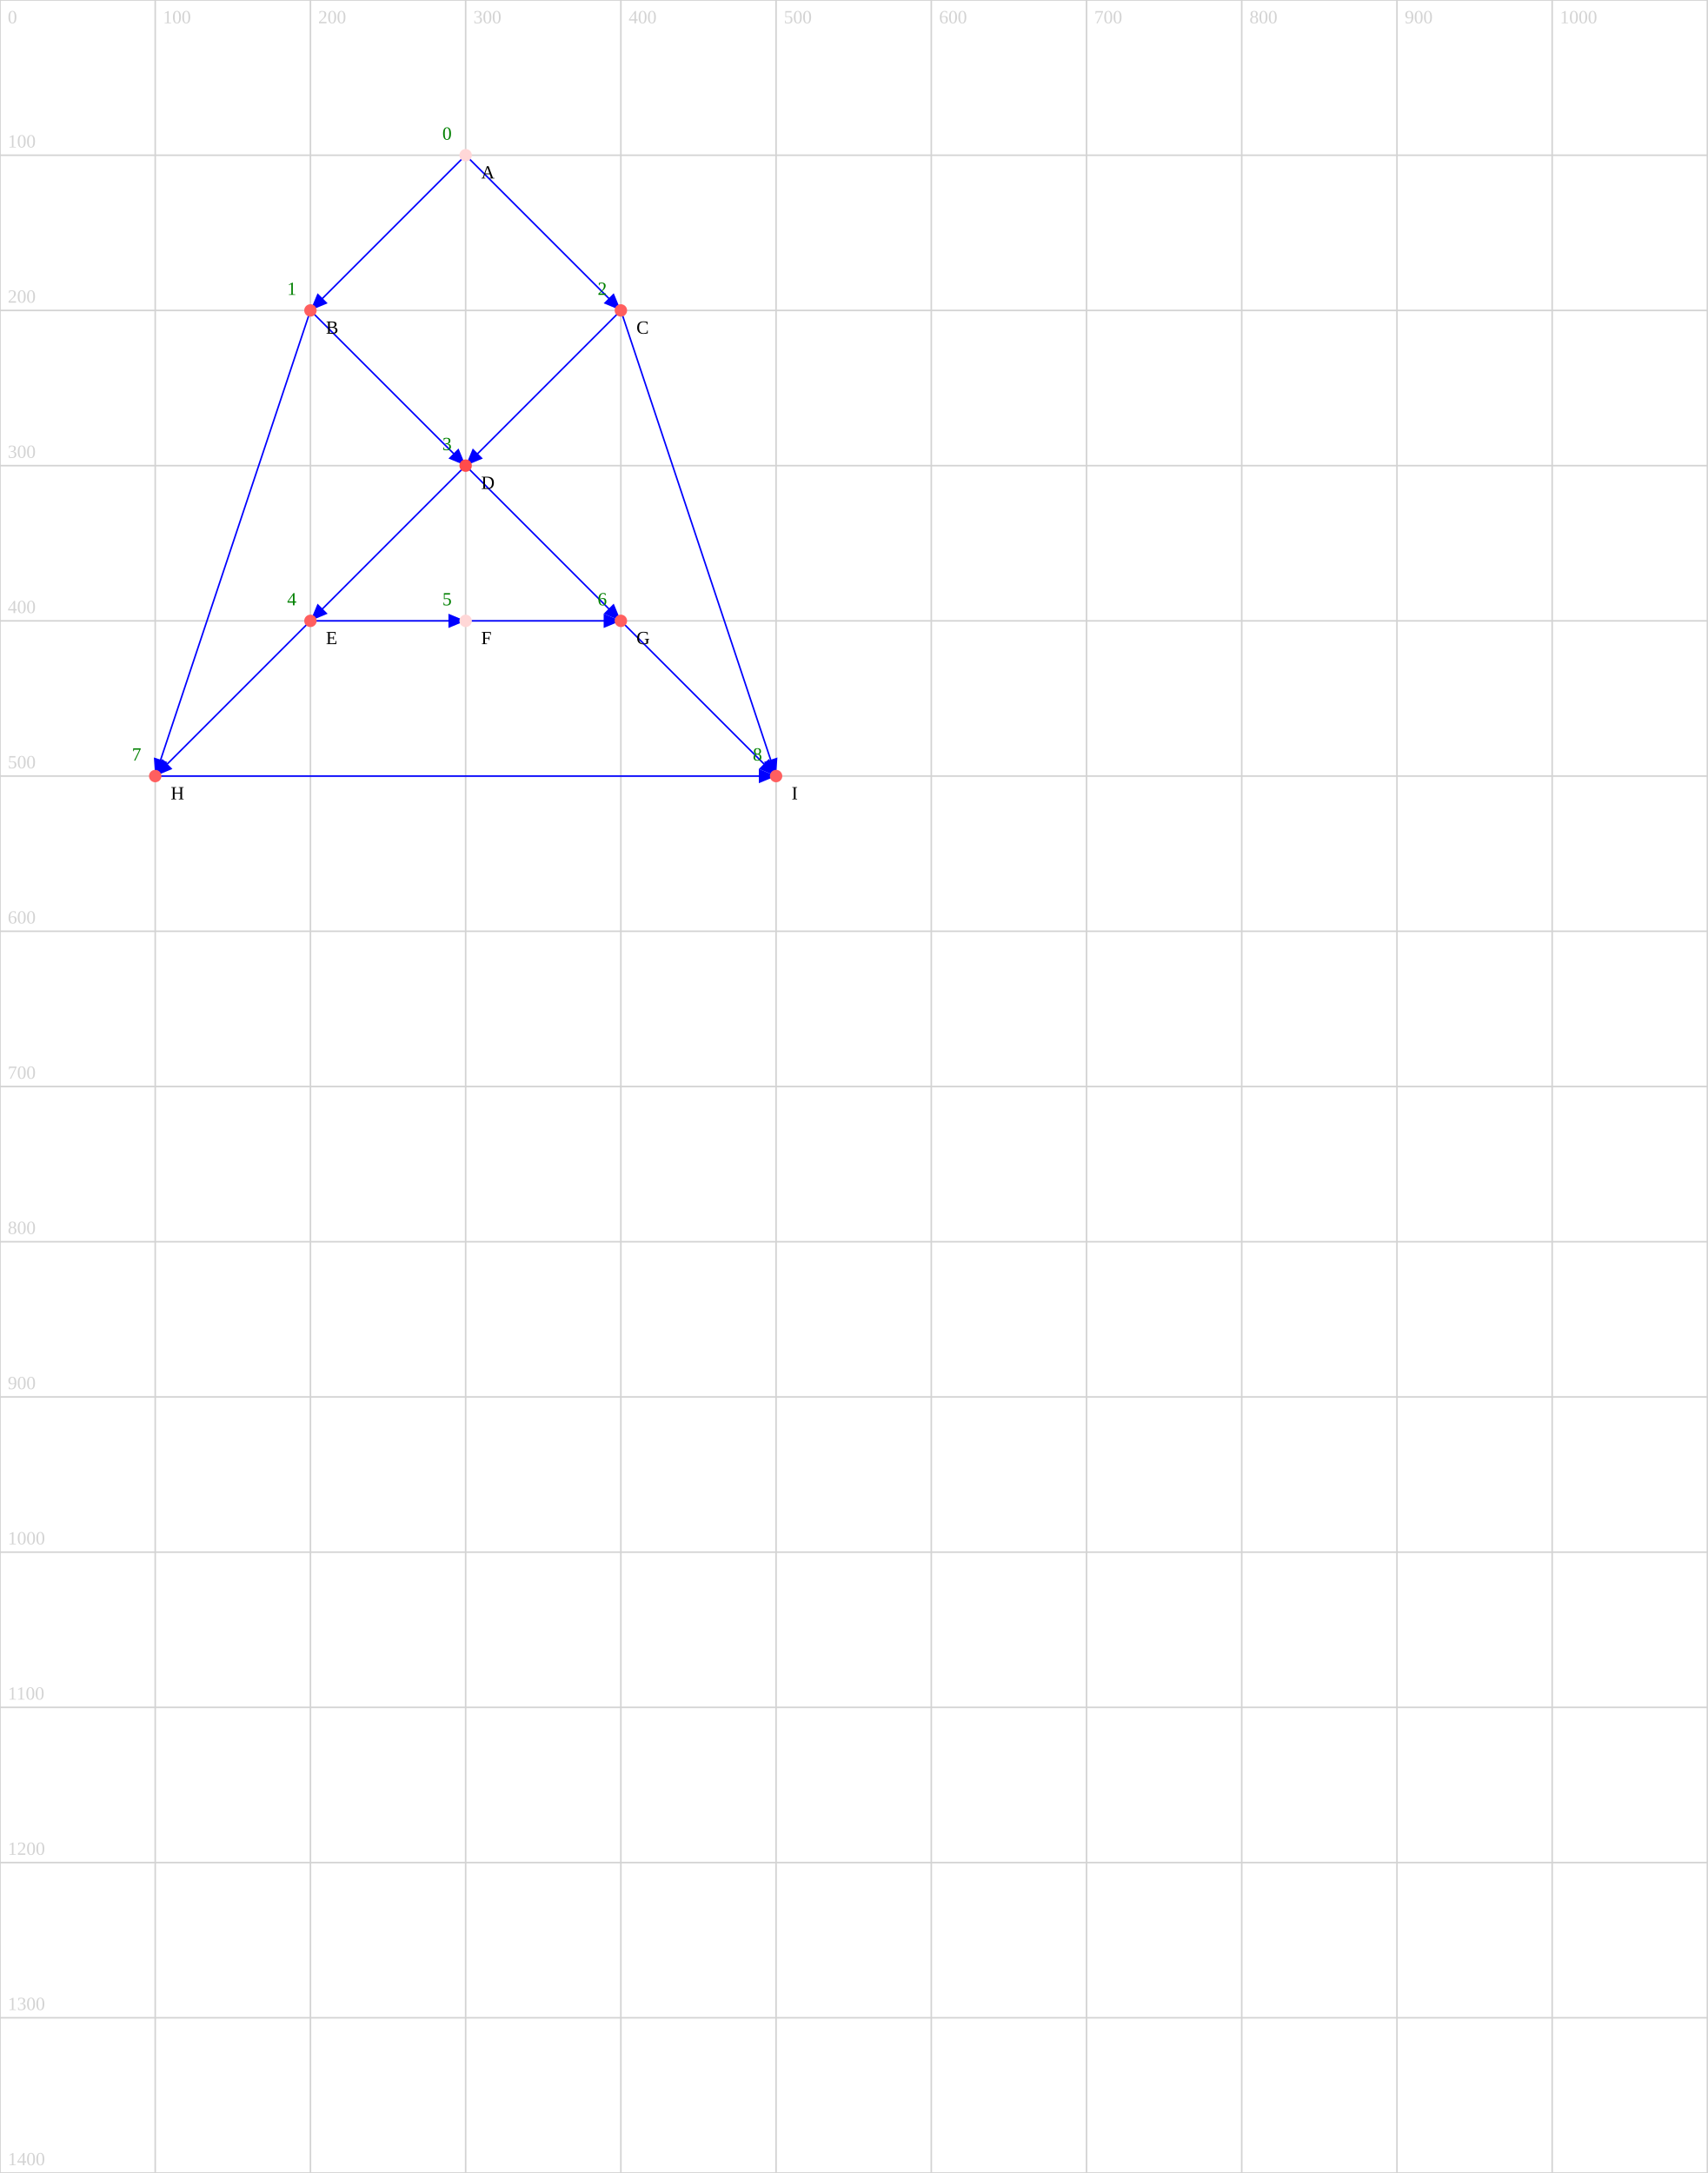
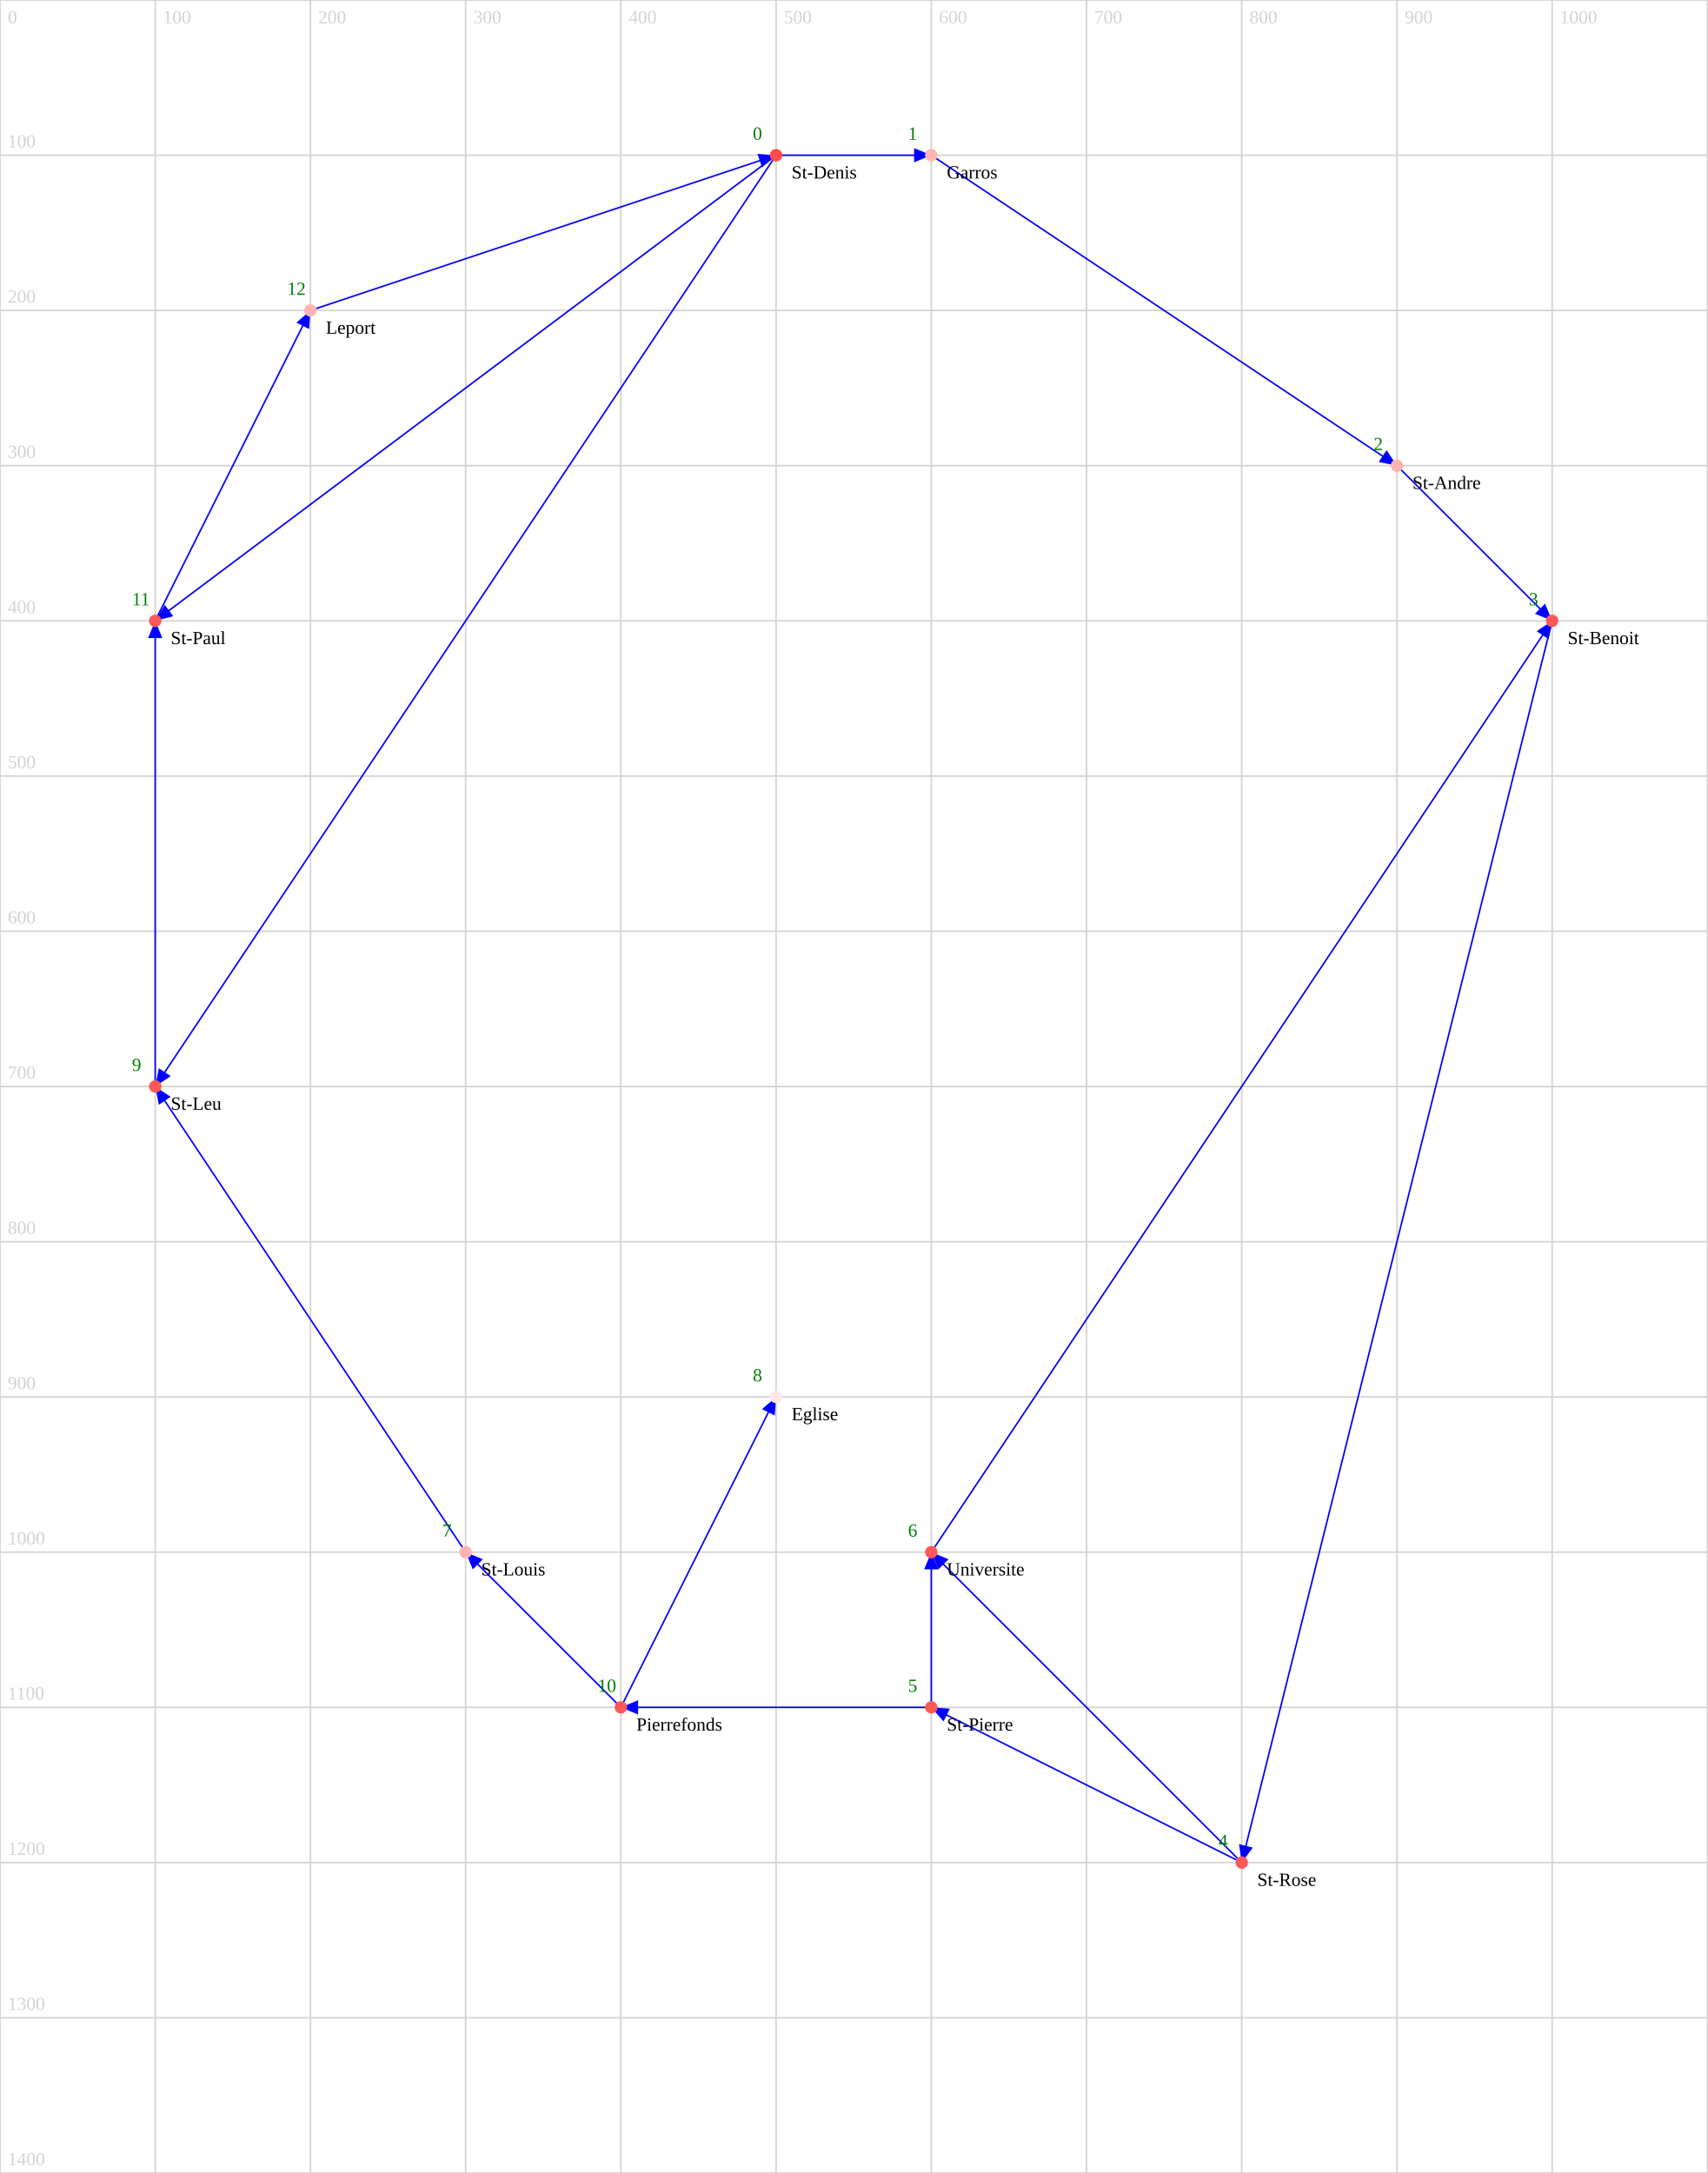
<svg xmlns="http://www.w3.org/2000/svg" version="1.1" width="1100" height="1400">
  <line x1="0" y1="0" x2="1100" y2="0" stroke="lightgrey" />
  <text x="5" y="-5" fill="lightgrey">0</text>
  <line x1="0" y1="100" x2="1100" y2="100" stroke="lightgrey" />
  <text x="5" y="95" fill="lightgrey">100</text>
  <line x1="0" y1="200" x2="1100" y2="200" stroke="lightgrey" />
  <text x="5" y="195" fill="lightgrey">200</text>
  <line x1="0" y1="300" x2="1100" y2="300" stroke="lightgrey" />
  <text x="5" y="295" fill="lightgrey">300</text>
  <line x1="0" y1="400" x2="1100" y2="400" stroke="lightgrey" />
  <text x="5" y="395" fill="lightgrey">400</text>
  <line x1="0" y1="500" x2="1100" y2="500" stroke="lightgrey" />
  <text x="5" y="495" fill="lightgrey">500</text>
  <line x1="0" y1="600" x2="1100" y2="600" stroke="lightgrey" />
  <text x="5" y="595" fill="lightgrey">600</text>
  <line x1="0" y1="700" x2="1100" y2="700" stroke="lightgrey" />
  <text x="5" y="695" fill="lightgrey">700</text>
  <line x1="0" y1="800" x2="1100" y2="800" stroke="lightgrey" />
  <text x="5" y="795" fill="lightgrey">800</text>
  <line x1="0" y1="900" x2="1100" y2="900" stroke="lightgrey" />
  <text x="5" y="895" fill="lightgrey">900</text>
  <line x1="0" y1="1000" x2="1100" y2="1000" stroke="lightgrey" />
  <text x="5" y="995" fill="lightgrey">1000</text>
  <line x1="0" y1="1100" x2="1100" y2="1100" stroke="lightgrey" />
  <text x="5" y="1095" fill="lightgrey">1100</text>
  <line x1="0" y1="1200" x2="1100" y2="1200" stroke="lightgrey" />
  <text x="5" y="1195" fill="lightgrey">1200</text>
  <line x1="0" y1="1300" x2="1100" y2="1300" stroke="lightgrey" />
  <text x="5" y="1295" fill="lightgrey">1300</text>
  <line x1="0" y1="1400" x2="1100" y2="1400" stroke="lightgrey" />
  <text x="5" y="1395" fill="lightgrey">1400</text>
  <line x1="0" y1="0" x2="0" y2="1400" stroke="lightgrey" />
  <text x="5" y="15" fill="lightgrey">0</text>
  <line x1="100" y1="0" x2="100" y2="1400" stroke="lightgrey" />
  <text x="105" y="15" fill="lightgrey">100</text>
  <line x1="200" y1="0" x2="200" y2="1400" stroke="lightgrey" />
  <text x="205" y="15" fill="lightgrey">200</text>
  <line x1="300" y1="0" x2="300" y2="1400" stroke="lightgrey" />
  <text x="305" y="15" fill="lightgrey">300</text>
  <line x1="400" y1="0" x2="400" y2="1400" stroke="lightgrey" />
  <text x="405" y="15" fill="lightgrey">400</text>
  <line x1="500" y1="0" x2="500" y2="1400" stroke="lightgrey" />
  <text x="505" y="15" fill="lightgrey">500</text>
  <line x1="600" y1="0" x2="600" y2="1400" stroke="lightgrey" />
  <text x="605" y="15" fill="lightgrey">600</text>
  <line x1="700" y1="0" x2="700" y2="1400" stroke="lightgrey" />
  <text x="705" y="15" fill="lightgrey">700</text>
  <line x1="800" y1="0" x2="800" y2="1400" stroke="lightgrey" />
  <text x="805" y="15" fill="lightgrey">800</text>
  <line x1="900" y1="0" x2="900" y2="1400" stroke="lightgrey" />
  <text x="905" y="15" fill="lightgrey">900</text>
  <line x1="1000" y1="0" x2="1000" y2="1400" stroke="lightgrey" />
  <text x="1005" y="15" fill="lightgrey">1000</text>
  <line x1="1100" y1="0" x2="1100" y2="1400" stroke="lightgrey" />
  <text x="1105" y="15" fill="lightgrey">1100</text>
-   <line x1="300" y1="100" x2="200" y2="200" stroke="blue" />
-   <polygon points=" 200,200 204.592,188.913 211.087,195.408" style="fill:blue" />
-   <line x1="300" y1="100" x2="400" y2="200" stroke="blue" />
-   <polygon points=" 400,200 388.913,195.408 395.408,188.913" style="fill:blue" />
-   <line x1="200" y1="200" x2="300" y2="300" stroke="blue" />
-   <polygon points=" 300,300 288.913,295.408 295.408,288.913" style="fill:blue" />
-   <line x1="400" y1="200" x2="300" y2="300" stroke="blue" />
-   <polygon points=" 300,300 304.592,288.913 311.087,295.408" style="fill:blue" />
-   <line x1="300" y1="300" x2="200" y2="400" stroke="blue" />
-   <polygon points=" 200,400 204.592,388.913 211.087,395.408" style="fill:blue" />
-   <line x1="300" y1="300" x2="400" y2="400" stroke="blue" />
-   <polygon points=" 400,400 388.913,395.408 395.408,388.913" style="fill:blue" />
-   <line x1="200" y1="200" x2="100" y2="500" stroke="blue" />
-   <polygon points=" 100,500 99.149,488.03 107.862,490.935" style="fill:blue" />
-   <line x1="400" y1="200" x2="500" y2="500" stroke="blue" />
-   <polygon points=" 500,500 492.138,490.935 500.851,488.03" style="fill:blue" />
-   <line x1="200" y1="400" x2="300" y2="400" stroke="blue" />
-   <polygon points=" 300,400 288.913,404.592 288.913,395.408" style="fill:blue" />
-   <line x1="300" y1="400" x2="400" y2="400" stroke="blue" />
-   <polygon points=" 400,400 388.913,404.592 388.913,395.408" style="fill:blue" />
-   <line x1="400" y1="400" x2="500" y2="500" stroke="blue" />
-   <polygon points=" 500,500 488.913,495.408 495.408,488.913" style="fill:blue" />
-   <line x1="200" y1="400" x2="100" y2="500" stroke="blue" />
-   <polygon points=" 100,500 104.592,488.913 111.087,495.408" style="fill:blue" />
-   <line x1="100" y1="500" x2="500" y2="500" stroke="blue" />
-   <polygon points=" 500,500 488.913,504.592 488.913,495.408" style="fill:blue" />
-   <circle cx="300" cy="100" r="4" fill="rgb(255,215,215)" />
-   <text x="310" y="115" fill="black">A</text>
-   <text x="285" y="90" fill="green">0</text>
-   <circle cx="200" cy="200" r="4" fill="rgb(255,95,95)" />
-   <text x="210" y="215" fill="black">B</text>
-   <text x="185" y="190" fill="green">1</text>
-   <circle cx="400" cy="200" r="4" fill="rgb(255,95,95)" />
-   <text x="410" y="215" fill="black">C</text>
-   <text x="385" y="190" fill="green">2</text>
-   <circle cx="300" cy="300" r="4" fill="rgb(255,75,75)" />
-   <text x="310" y="315" fill="black">D</text>
-   <text x="285" y="290" fill="green">3</text>
-   <circle cx="200" cy="400" r="4" fill="rgb(255,95,95)" />
-   <text x="210" y="415" fill="black">E</text>
-   <text x="185" y="390" fill="green">4</text>
-   <circle cx="300" cy="400" r="4" fill="rgb(255,215,215)" />
-   <text x="310" y="415" fill="black">F</text>
-   <text x="285" y="390" fill="green">5</text>
-   <circle cx="400" cy="400" r="4" fill="rgb(255,95,95)" />
-   <text x="410" y="415" fill="black">G</text>
-   <text x="385" y="390" fill="green">6</text>
-   <circle cx="100" cy="500" r="4" fill="rgb(255,95,95)" />
-   <text x="110" y="515" fill="black">H</text>
-   <text x="85" y="490" fill="green">7</text>
-   <circle cx="500" cy="500" r="4" fill="rgb(255,95,95)" />
-   <text x="510" y="515" fill="black">I</text>
-   <text x="485" y="490" fill="green">8</text>
+   <line x1="500" y1="100" x2="600" y2="100" stroke="blue" />
+   <polygon points=" 600,100 588.913,104.592 588.913,95.408" style="fill:blue" />
+   <line x1="600" y1="100" x2="900" y2="300" stroke="blue" />
+   <polygon points=" 900,300 888.228,297.671 893.323,290.029" style="fill:blue" />
+   <line x1="900" y1="300" x2="1000" y2="400" stroke="blue" />
+   <polygon points=" 1000,400 988.913,395.408 995.408,388.913" style="fill:blue" />
+   <line x1="1000" y1="400" x2="800" y2="1200" stroke="blue" />
+   <polygon points=" 800,1200 798.234,1188.13 807.144,1190.36" style="fill:blue" />
+   <line x1="600" y1="1000" x2="1000" y2="400" stroke="blue" />
+   <polygon points=" 1000,400 997.671,411.772 990.029,406.677" style="fill:blue" />
+   <line x1="800" y1="1200" x2="600" y2="1100" stroke="blue" />
+   <polygon points=" 600,1100 611.97,1100.85 607.862,1109.07" style="fill:blue" />
+   <line x1="600" y1="1100" x2="400" y2="1100" stroke="blue" />
+   <polygon points=" 400,1100 411.087,1095.41 411.087,1104.59" style="fill:blue" />
+   <line x1="400" y1="1100" x2="500" y2="900" stroke="blue" />
+   <polygon points=" 500,900 499.149,911.97 490.935,907.862" style="fill:blue" />
+   <line x1="400" y1="1100" x2="300" y2="1000" stroke="blue" />
+   <polygon points=" 300,1000 311.087,1004.59 304.592,1011.09" style="fill:blue" />
+   <line x1="300" y1="1000" x2="100" y2="700" stroke="blue" />
+   <polygon points=" 100,700 109.971,706.677 102.329,711.772" style="fill:blue" />
+   <line x1="100" y1="700" x2="100" y2="400" stroke="blue" />
+   <polygon points=" 100,400 104.592,411.087 95.408,411.087" style="fill:blue" />
+   <line x1="100" y1="400" x2="200" y2="200" stroke="blue" />
+   <polygon points=" 200,200 199.149,211.97 190.935,207.862" style="fill:blue" />
+   <line x1="200" y1="200" x2="500" y2="100" stroke="blue" />
+   <polygon points=" 500,100 490.935,107.862 488.03,99.149" style="fill:blue" />
+   <line x1="600" y1="1100" x2="600" y2="1000" stroke="blue" />
+   <polygon points=" 600,1000 604.592,1011.09 595.408,1011.09" style="fill:blue" />
+   <line x1="800" y1="1200" x2="600" y2="1000" stroke="blue" />
+   <polygon points=" 600,1000 611.087,1004.59 604.592,1011.09" style="fill:blue" />
+   <line x1="500" y1="100" x2="100" y2="400" stroke="blue" />
+   <polygon points=" 100,400 106.114,389.674 111.625,397.022" style="fill:blue" />
+   <line x1="500" y1="100" x2="100" y2="700" stroke="blue" />
+   <polygon points=" 100,700 102.329,688.228 109.971,693.323" style="fill:blue" />
+   <circle cx="500" cy="100" r="4" fill="rgb(255,75,75)" />
+   <text x="510" y="115" fill="black">St-Denis</text>
+   <text x="485" y="90" fill="green">0</text>
+   <circle cx="600" cy="100" r="4" fill="rgb(255,179,179)" />
+   <text x="610" y="115" fill="black">Garros</text>
+   <text x="585" y="90" fill="green">1</text>
+   <circle cx="900" cy="300" r="4" fill="rgb(255,179,179)" />
+   <text x="910" y="315" fill="black">St-Andre</text>
+   <text x="885" y="290" fill="green">2</text>
+   <circle cx="1000" cy="400" r="4" fill="rgb(255,88,88)" />
+   <text x="1010" y="415" fill="black">St-Benoit</text>
+   <text x="985" y="390" fill="green">3</text>
+   <circle cx="800" cy="1200" r="4" fill="rgb(255,88,88)" />
+   <text x="810" y="1215" fill="black">St-Rose</text>
+   <text x="785" y="1190" fill="green">4</text>
+   <circle cx="600" cy="1100" r="4" fill="rgb(255,88,88)" />
+   <text x="610" y="1115" fill="black">St-Pierre</text>
+   <text x="585" y="1090" fill="green">5</text>
+   <circle cx="600" cy="1000" r="4" fill="rgb(255,88,88)" />
+   <text x="610" y="1015" fill="black">Universite</text>
+   <text x="585" y="990" fill="green">6</text>
+   <circle cx="300" cy="1000" r="4" fill="rgb(255,179,179)" />
+   <text x="310" y="1015" fill="black">St-Louis</text>
+   <text x="285" y="990" fill="green">7</text>
+   <circle cx="500" cy="900" r="4" fill="rgb(255,231,231)" />
+   <text x="510" y="915" fill="black">Eglise</text>
+   <text x="485" y="890" fill="green">8</text>
+   <circle cx="100" cy="700" r="4" fill="rgb(255,88,88)" />
+   <text x="110" y="715" fill="black">St-Leu</text>
+   <text x="85" y="690" fill="green">9</text>
+   <circle cx="400" cy="1100" r="4" fill="rgb(255,88,88)" />
+   <text x="410" y="1115" fill="black">Pierrefonds</text>
+   <text x="385" y="1090" fill="green">10</text>
+   <circle cx="100" cy="400" r="4" fill="rgb(255,88,88)" />
+   <text x="110" y="415" fill="black">St-Paul</text>
+   <text x="85" y="390" fill="green">11</text>
+   <circle cx="200" cy="200" r="4" fill="rgb(255,179,179)" />
+   <text x="210" y="215" fill="black">Leport</text>
+   <text x="185" y="190" fill="green">12</text>
</svg>
